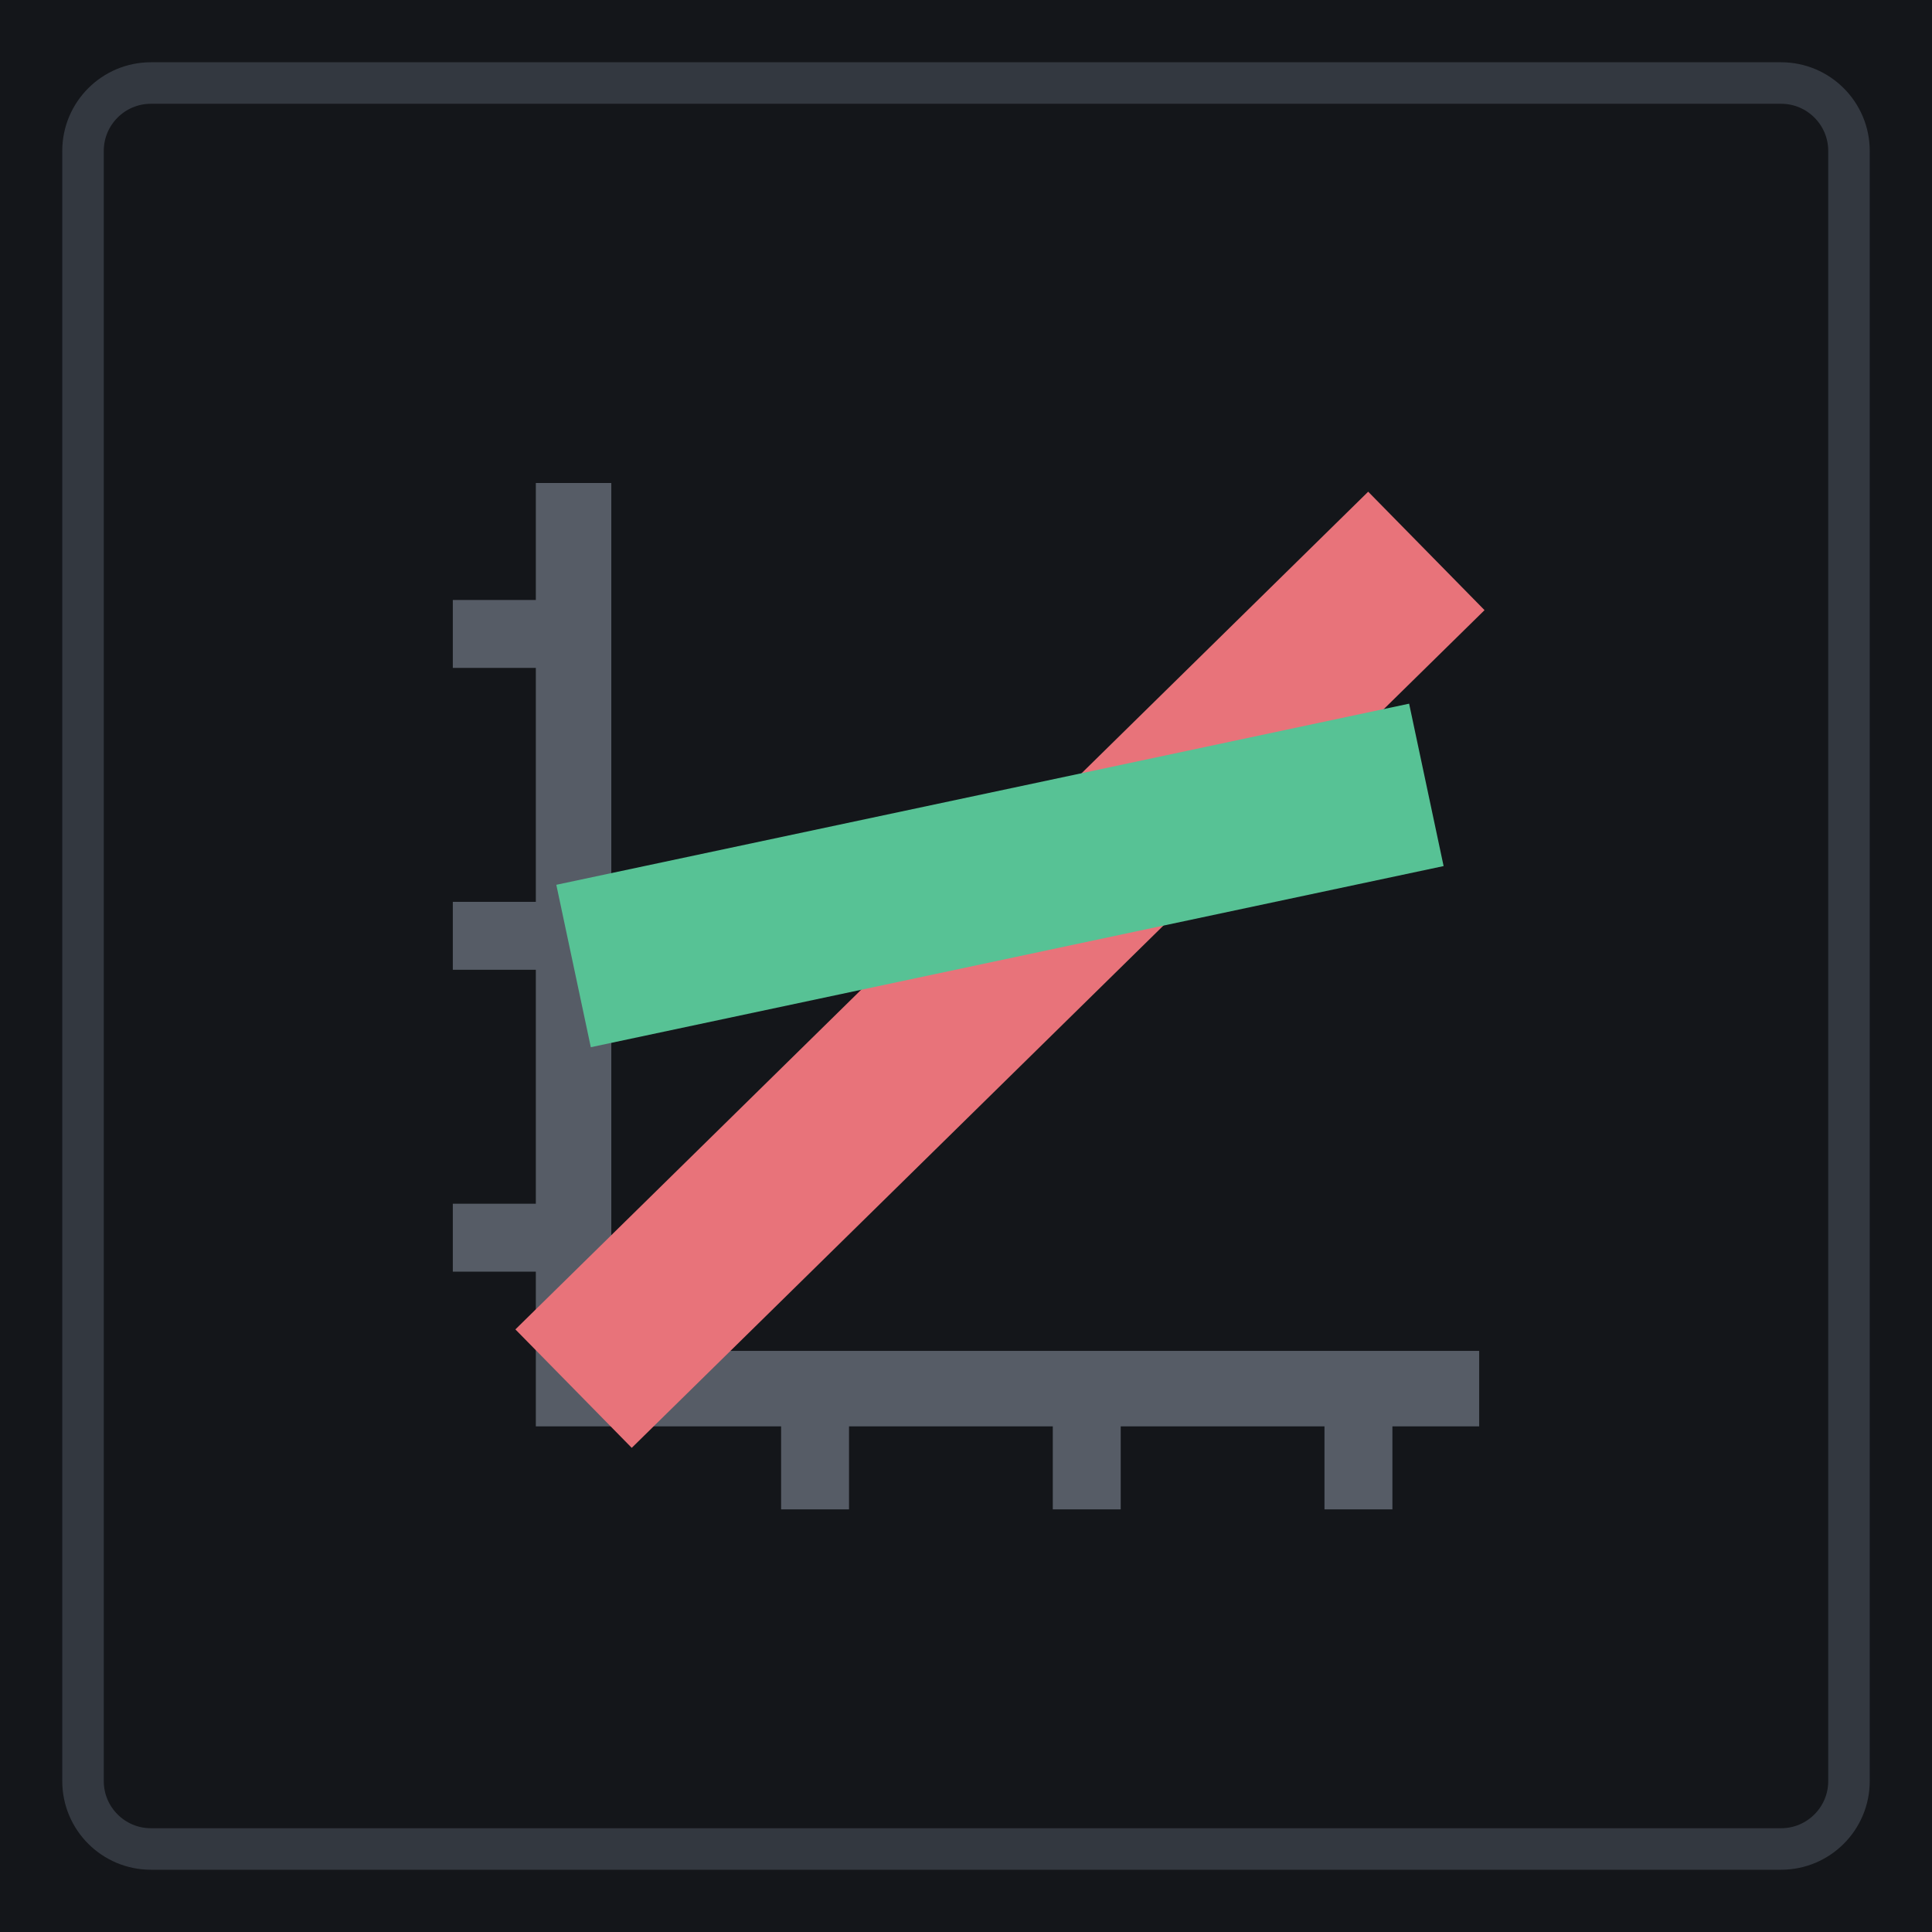
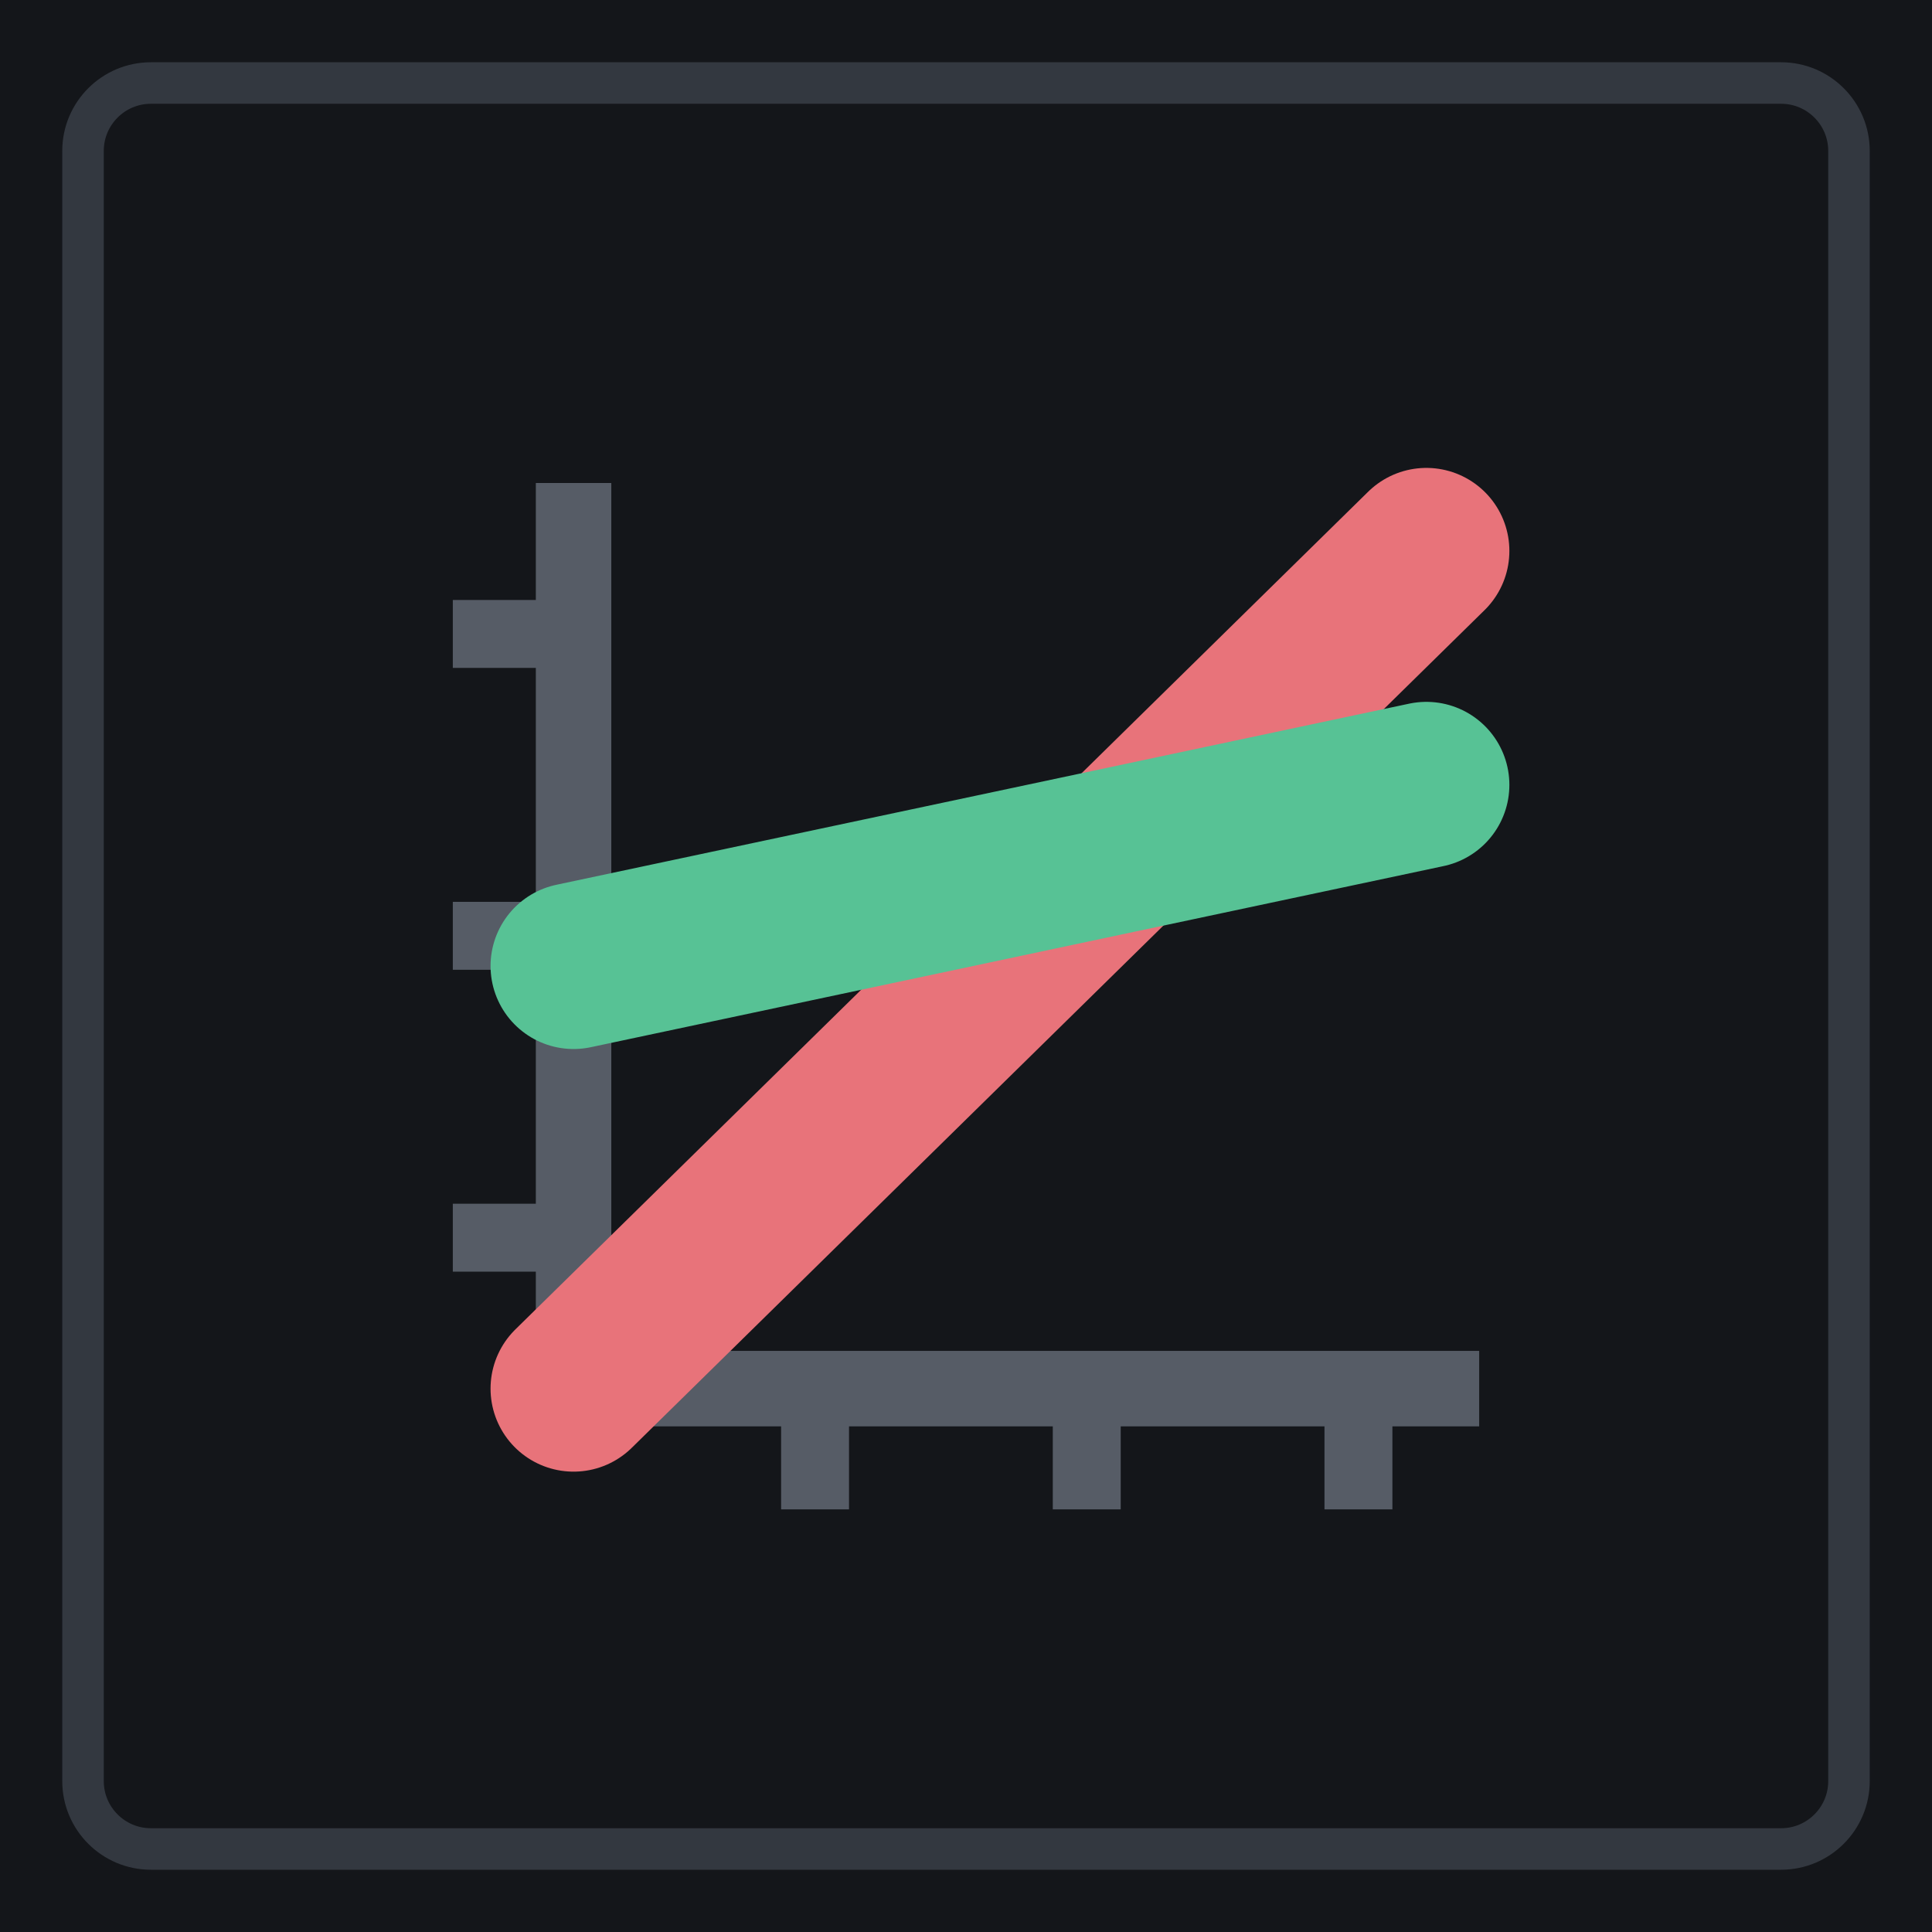
<svg xmlns="http://www.w3.org/2000/svg" viewBox="0 0 512 512" width="512" height="512">
  <rect width="512" height="512" fill="#14161a" />
  <rect x="22" y="22" width="468" height="468" rx="18" fill="none" stroke="#333840" stroke-width="11" />
  <g stroke="#565c66" stroke-linecap="butt" fill="none">
    <path d="M152 128 L152 368 L392 368" stroke-width="20" />
    <g stroke-width="18">
      <path d="M120 168 H152 M120 248 H152 M120 328 H152" />
      <path d="M216 400 V368 M288 400 V368 M360 400 V368" />
    </g>
  </g>
-   <g fill="none" stroke-linecap="butt">
+   <g fill="none" stroke-linecap="round">
    <path d="M152 368 L378 146" stroke="#e8737a" stroke-width="44" />
    <path d="M152 256 L378 208" stroke="#57c295" stroke-width="44" />
  </g>
</svg>
